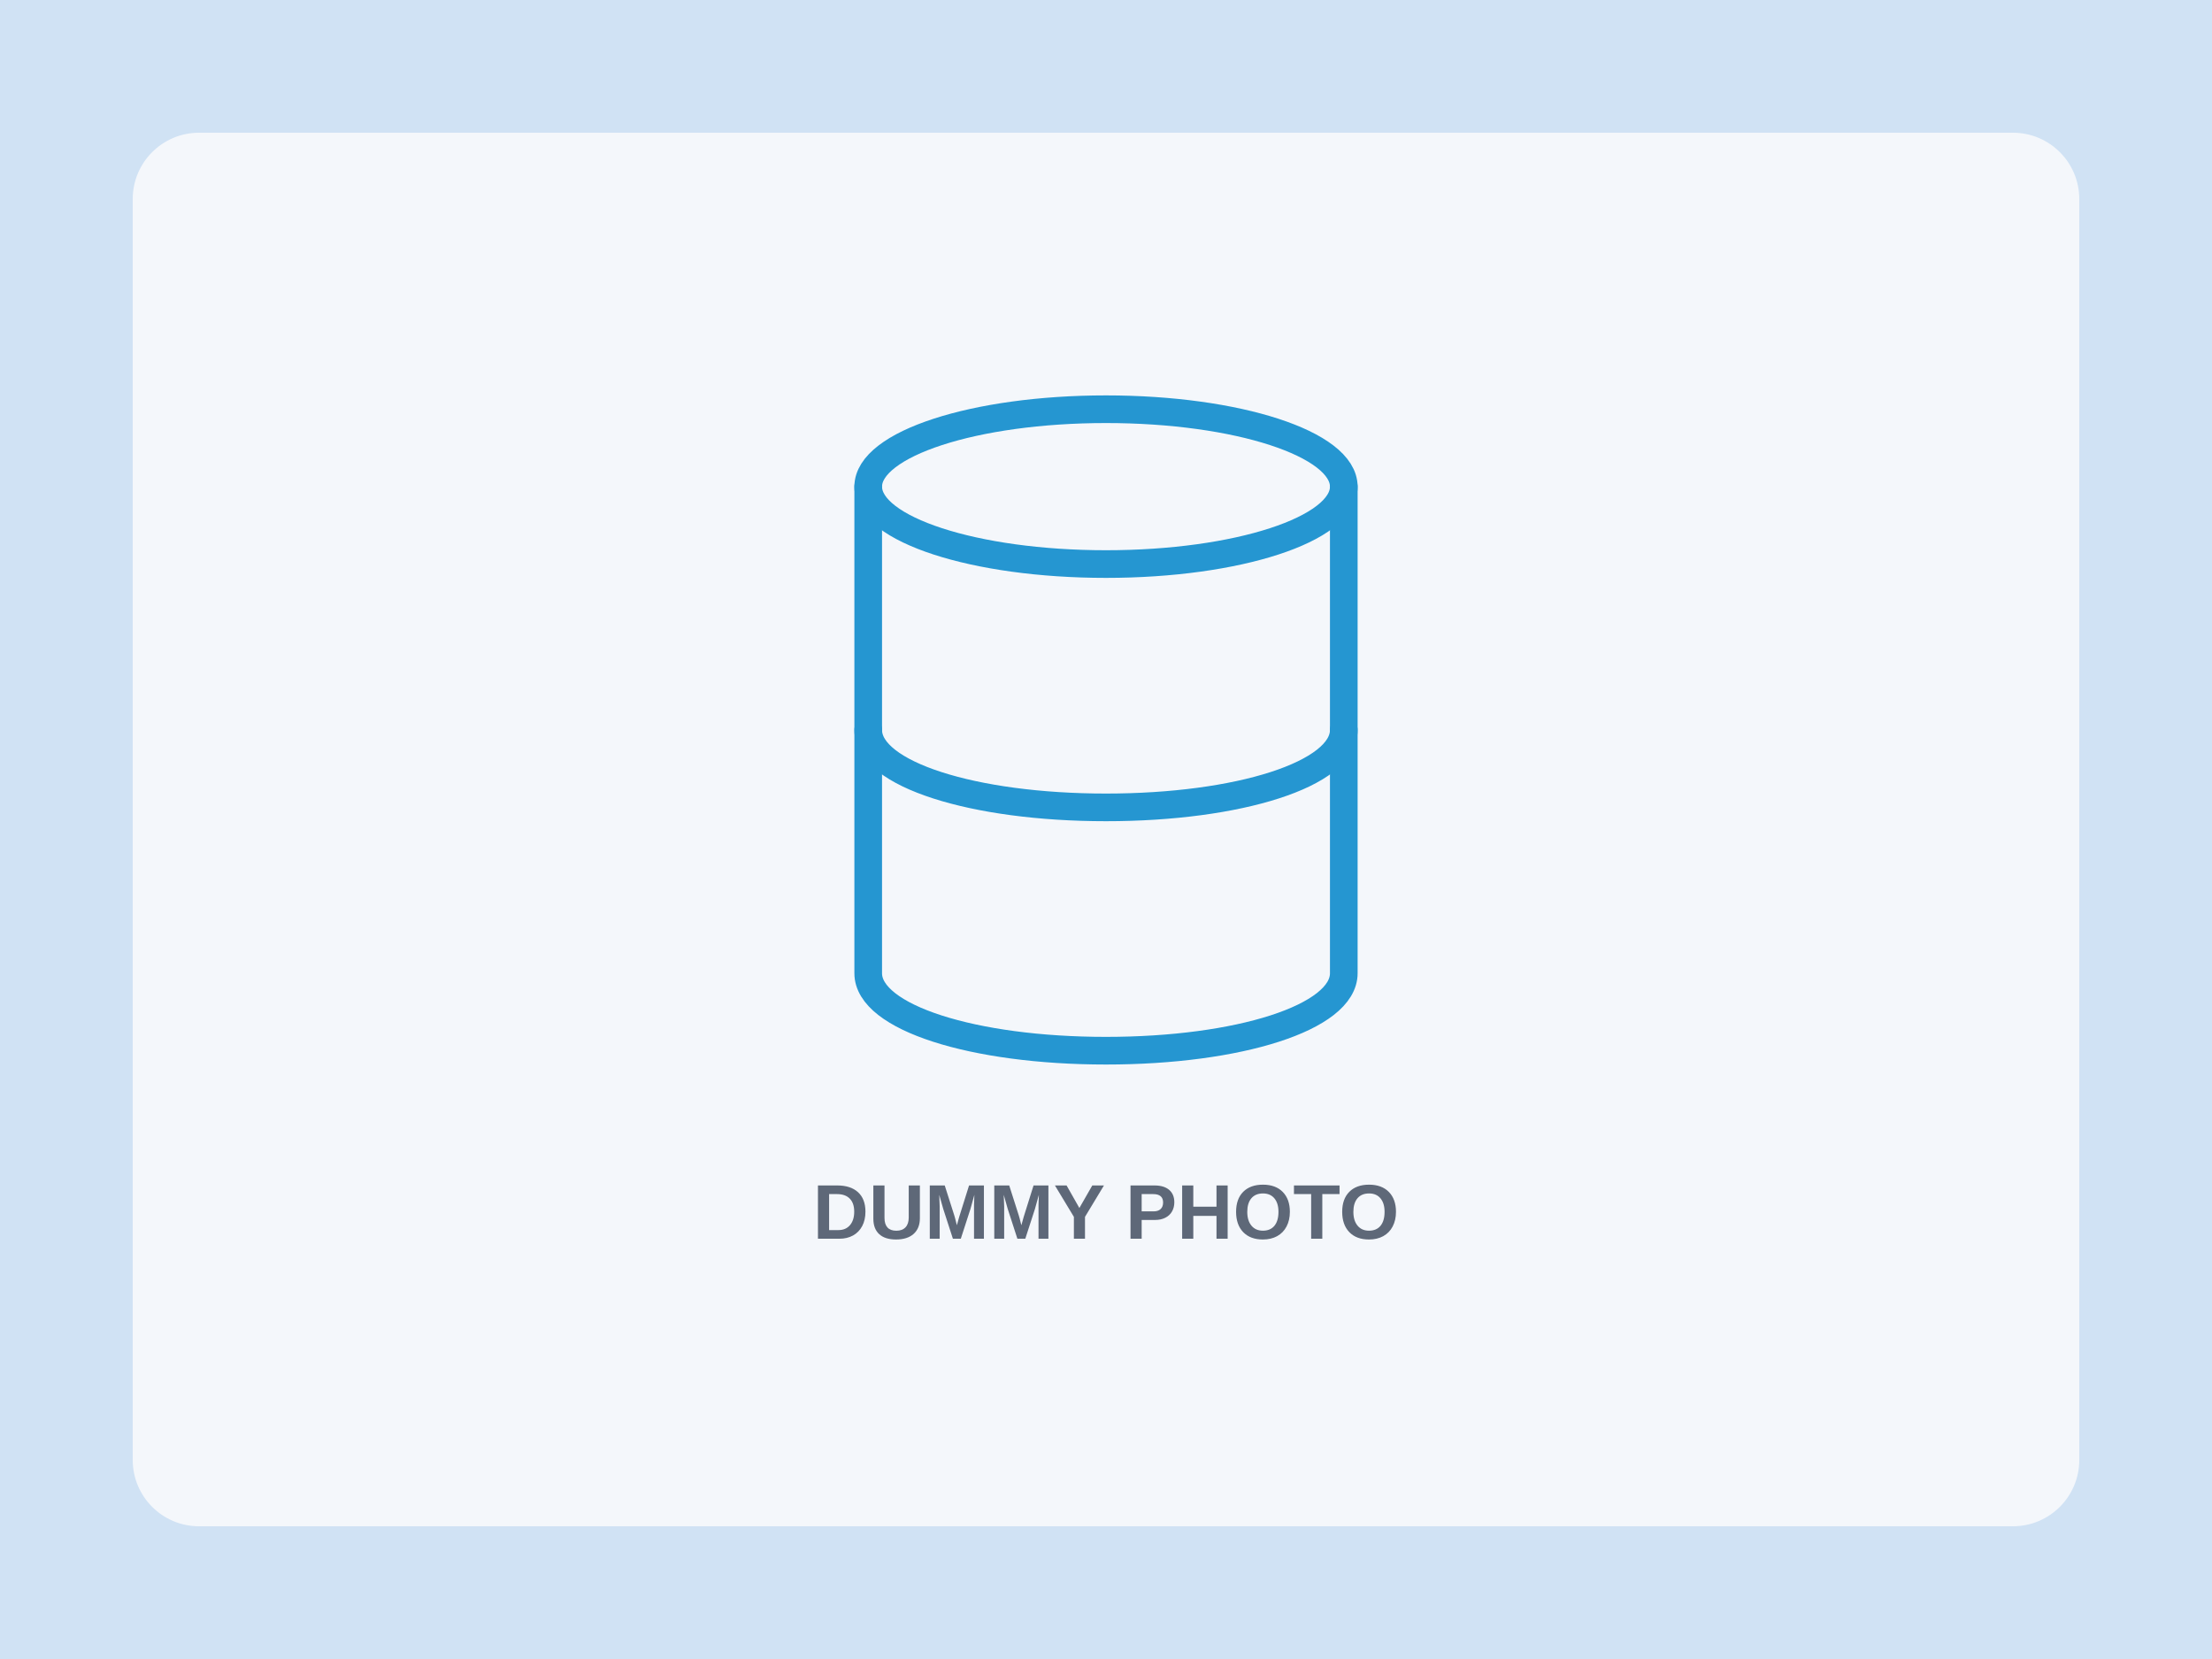
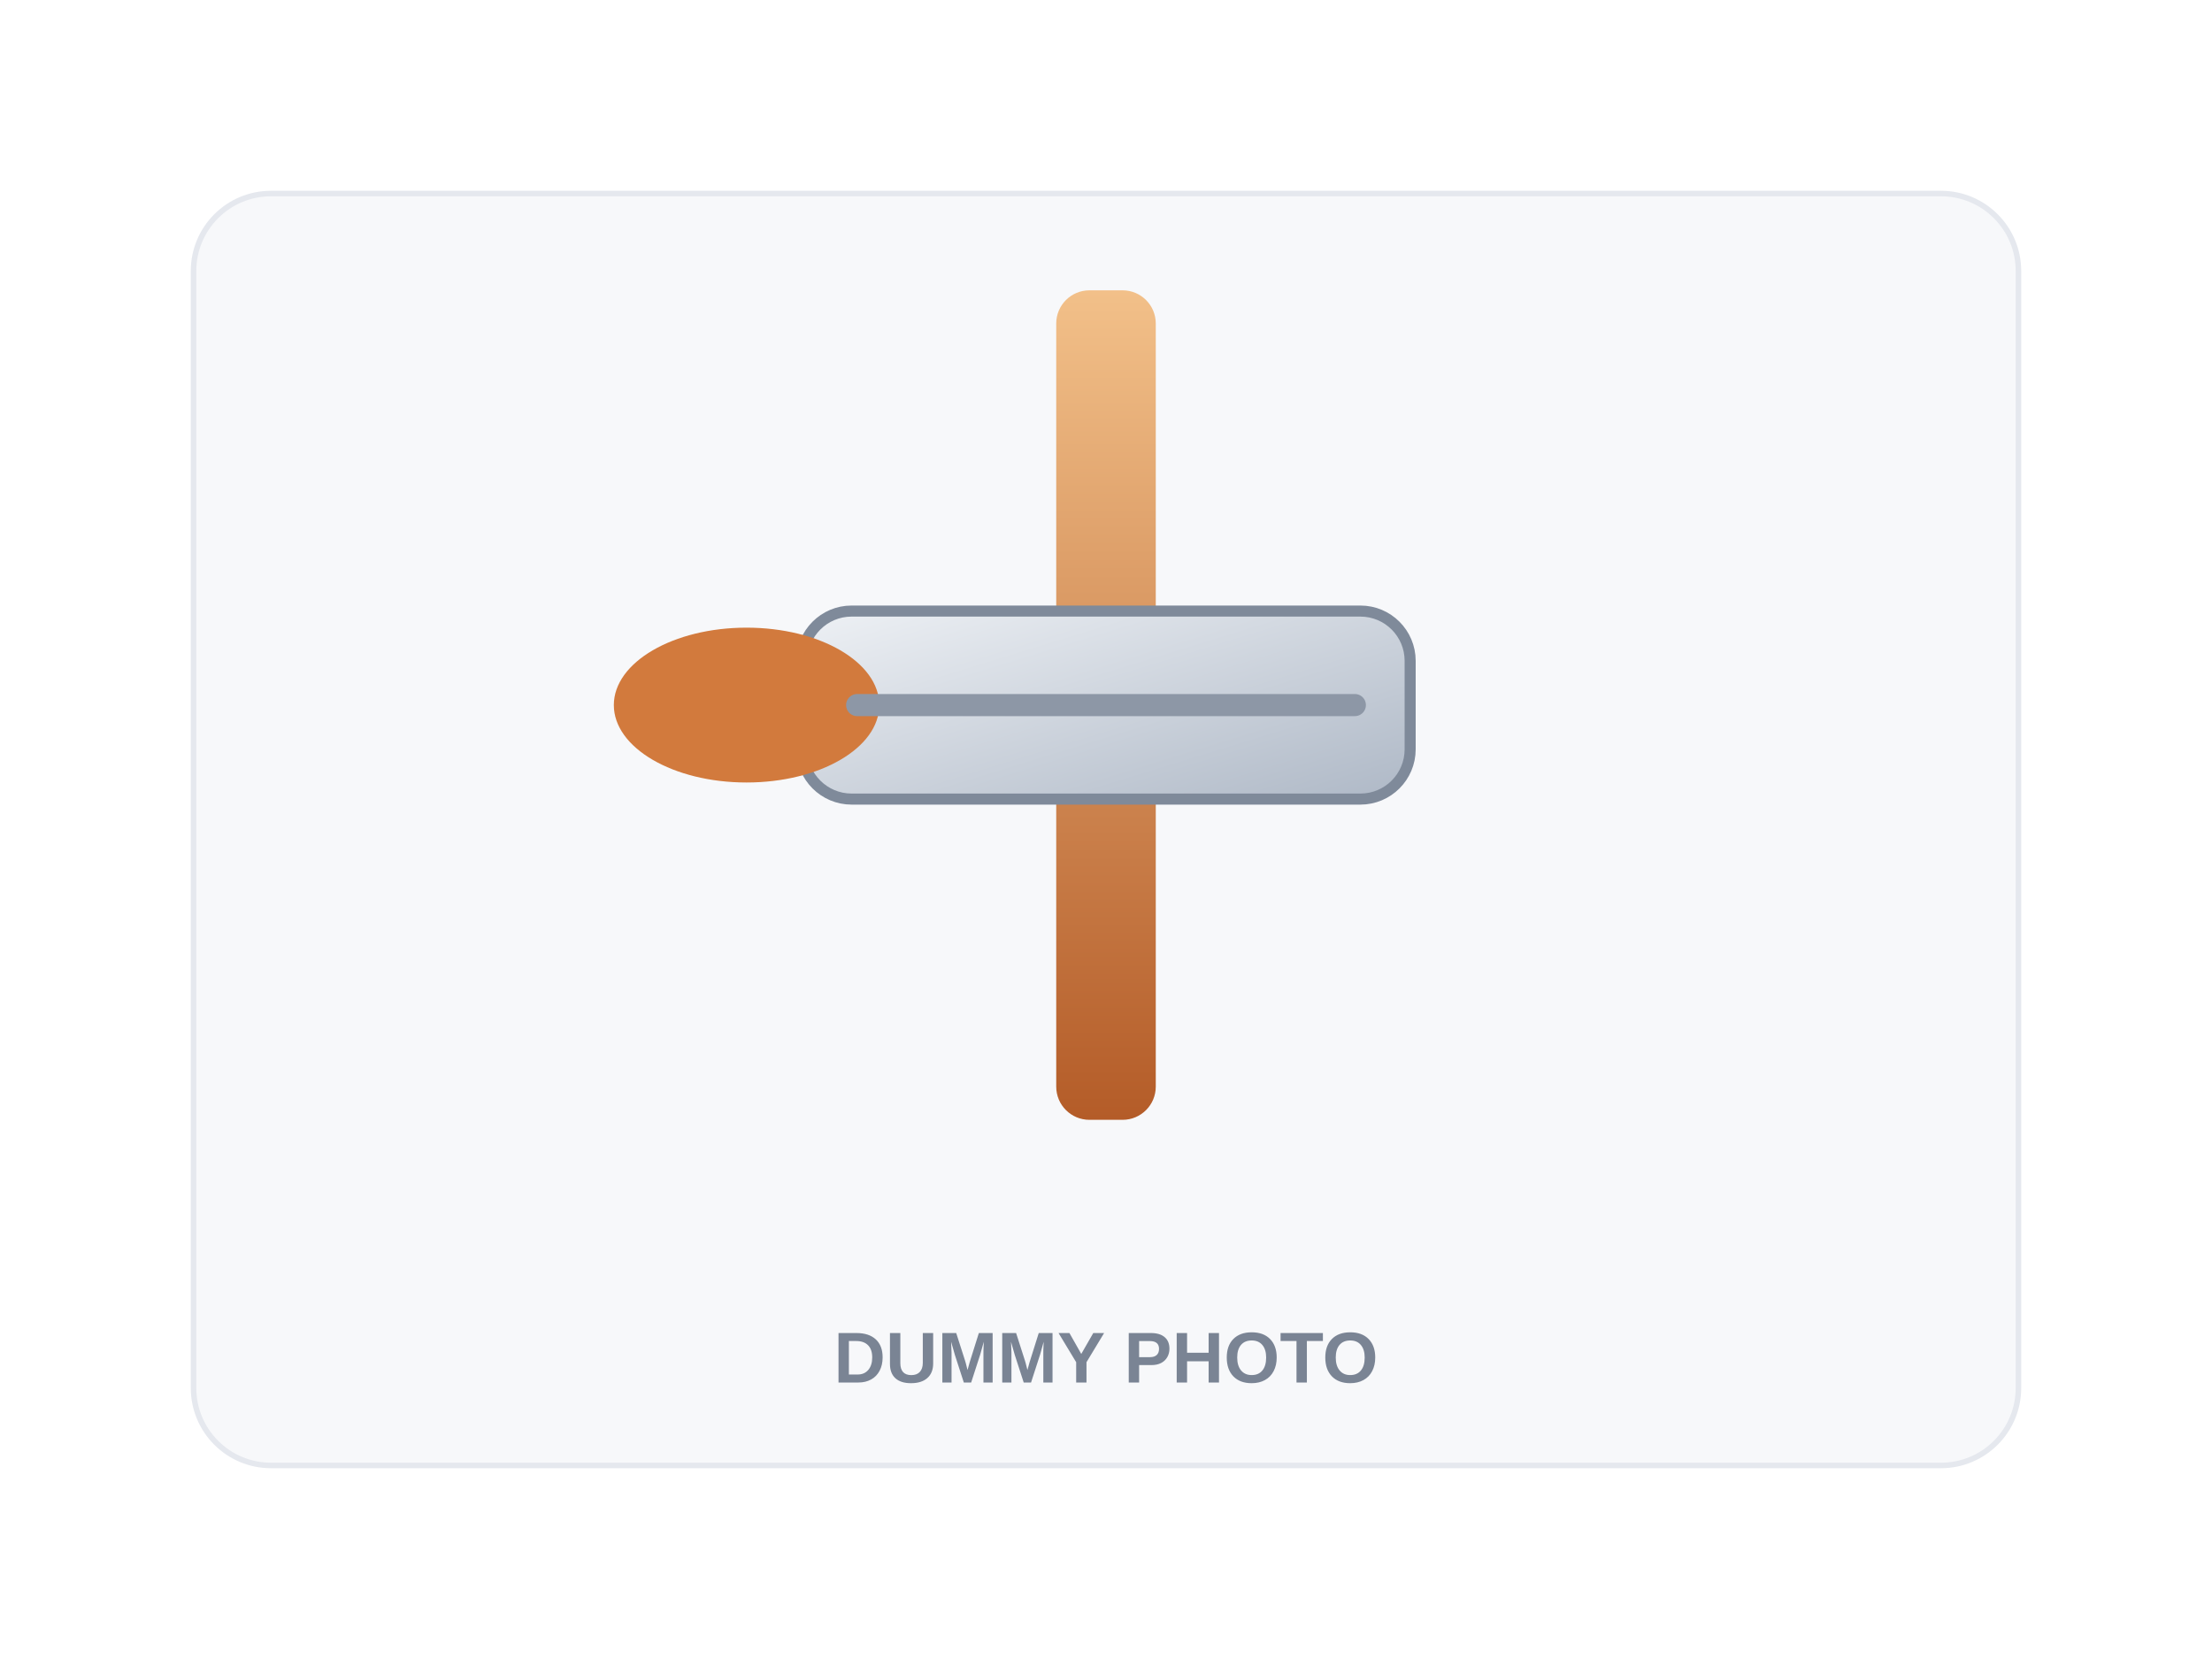
<svg xmlns="http://www.w3.org/2000/svg" viewBox="0 0 800 600" role="img" aria-label="Product placeholder">
-   <rect width="800" height="600" fill="#d0e2f4" />
-   <rect x="48" y="48" width="704" height="504" rx="24" fill="#f4f7fb" />
-   <g fill="none" stroke="#2596d1" stroke-width="10" stroke-linecap="round">
-     <ellipse cx="400" cy="176" rx="86" ry="28" />
-     <path d="M314 176v176c0 16 38 28 86 28s86-12 86-28V176" />
-     <path d="M314 264c0 16 38 28 86 28s86-12 86-28" />
+   <defs>
+     <linearGradient id="rod" x1="0" y1="0" x2="0" y2="1">
+       <stop offset="0%" stop-color="#f2c089" />
+       <stop offset="100%" stop-color="#b45c28" />
+     </linearGradient>
+     <linearGradient id="clamp" x1="0" y1="0" x2="1" y2="1">
+       <stop offset="0%" stop-color="#eef1f5" />
+       <stop offset="100%" stop-color="#aeb8c6" />
+     </linearGradient>
+   </defs>
+   <rect width="800" height="600" fill="#ffffff" />
+   <rect x="70" y="70" width="660" height="460" rx="28" fill="#f7f8fa" stroke="#e5e8ee" stroke-width="2" />
+   <g transform="translate(400 255)">
+     <rect x="-18" y="-150" width="36" height="300" rx="12" fill="url(#rod)" />
+     <rect x="-110" y="-34" width="220" height="68" rx="18" fill="url(#clamp)" stroke="#7f8a9a" stroke-width="4" />
+     <ellipse cx="-130" cy="0" rx="48" ry="28" fill="#d27a3d" />
+     <path d="M-90 0h180" stroke="#8d97a6" stroke-width="8" stroke-linecap="round" />
  </g>
-   <text x="400" y="448" text-anchor="middle" fill="#5e6878" font-family="Arial, Helvetica, sans-serif" font-size="28" font-weight="700">DUMMY PHOTO</text>
+   <text x="400" y="500" text-anchor="middle" fill="#7a8494" font-family="Arial, Helvetica, sans-serif" font-size="26" font-weight="700">DUMMY PHOTO</text>
</svg>
